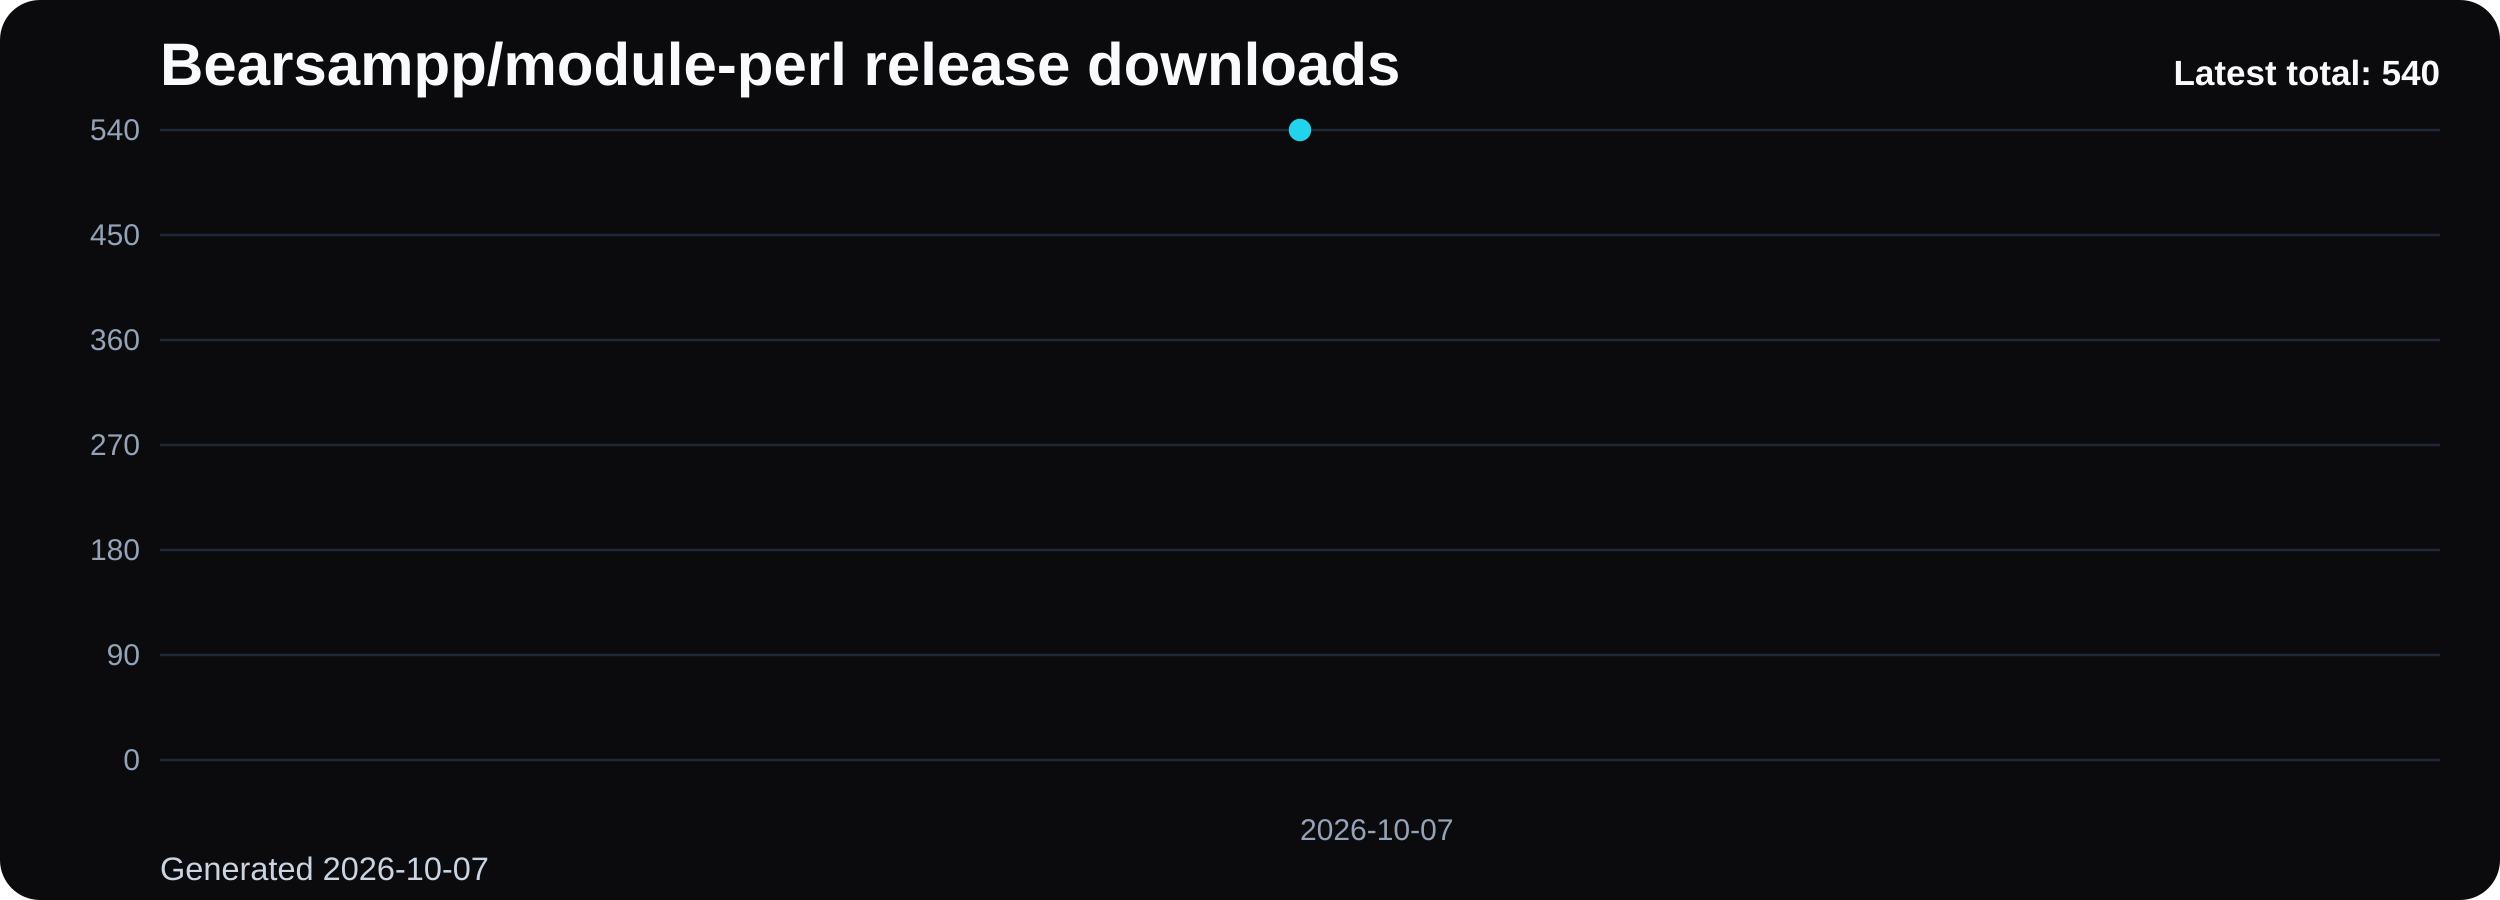
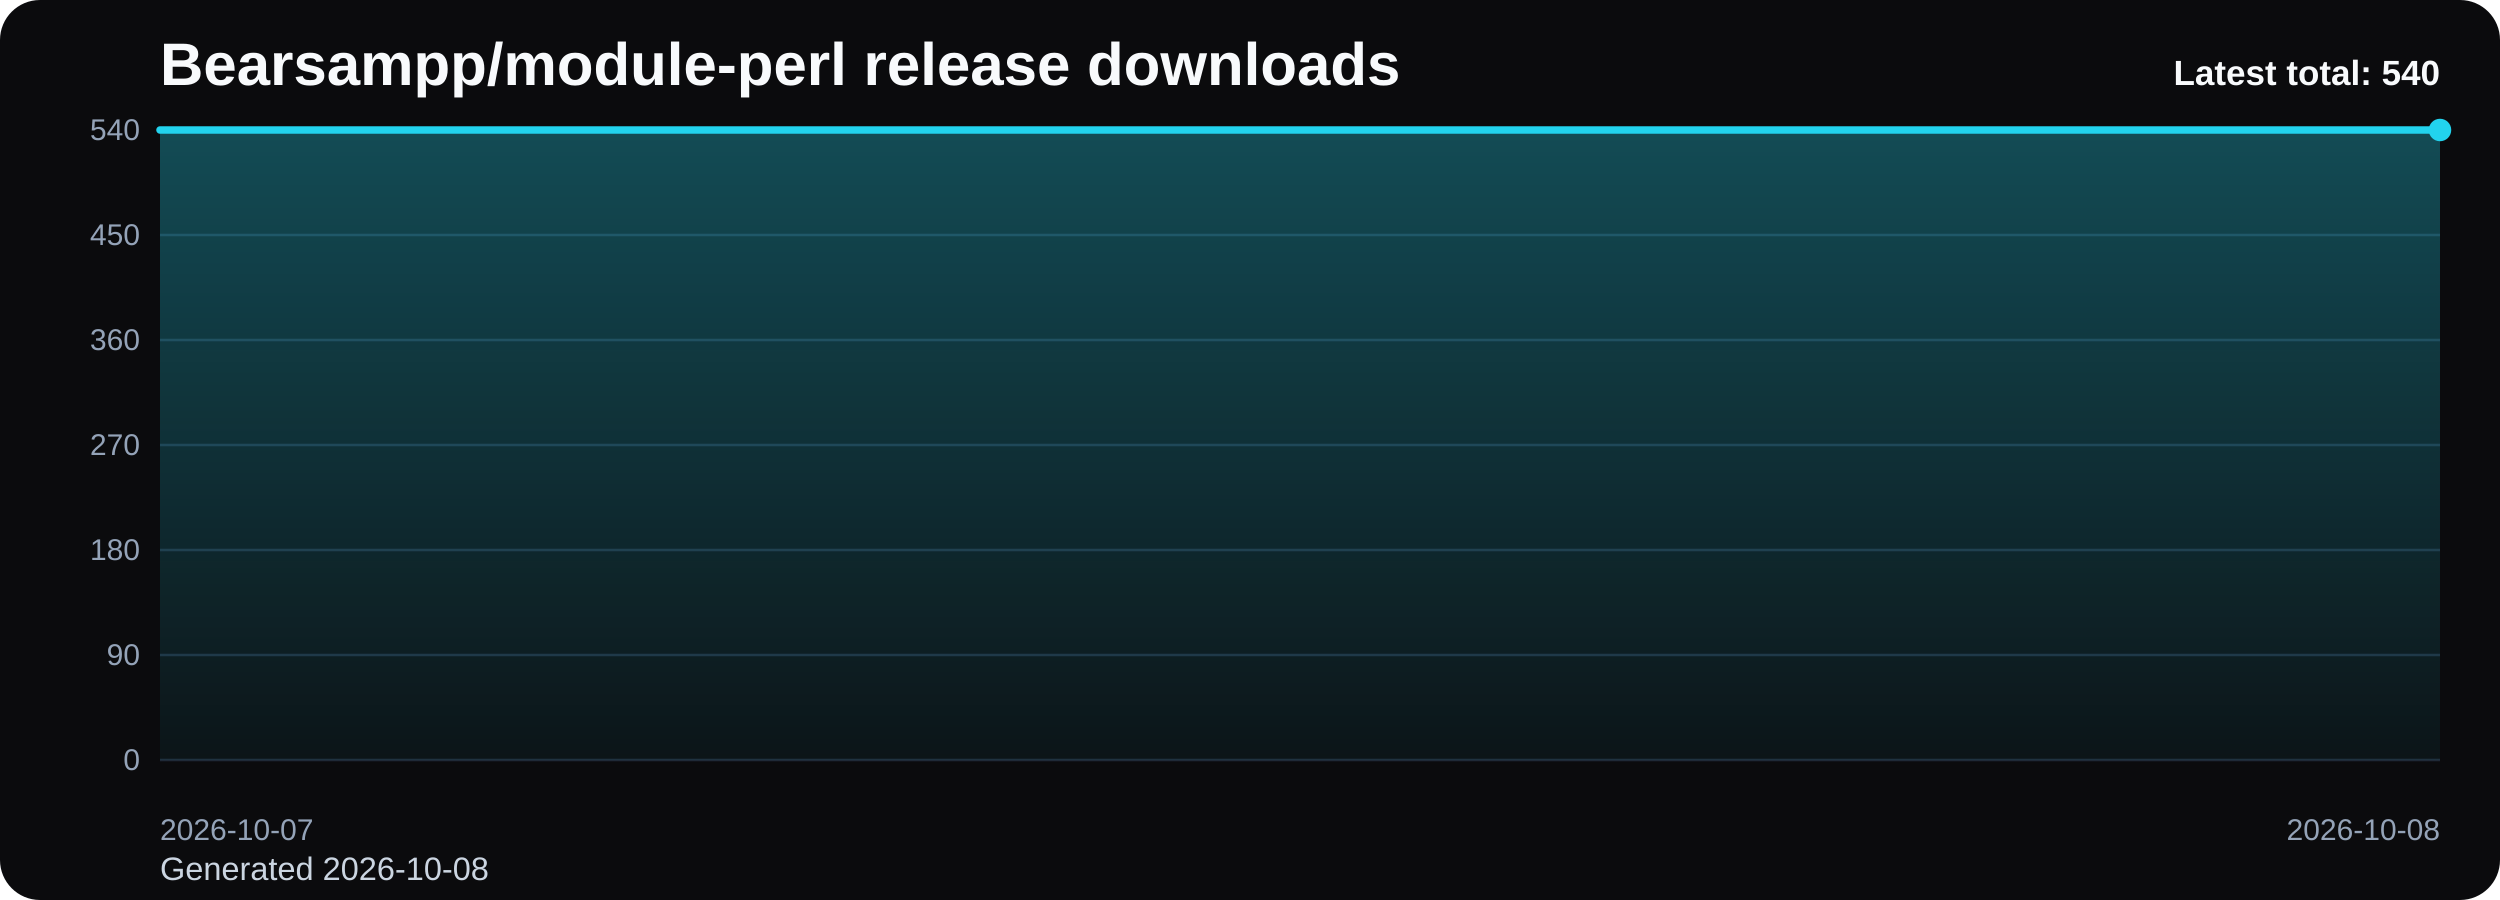
<svg xmlns="http://www.w3.org/2000/svg" viewBox="0 0 1000 360" role="img" aria-label="Bearsampp/module-perl release downloads chart">
  <defs>
    <linearGradient id="fill-total-trend-black" x1="0" y1="0" x2="0" y2="1">
      <stop offset="0%" stop-color="#22d3ee" stop-opacity="0.32" />
      <stop offset="100%" stop-color="#22d3ee" stop-opacity="0.05" />
    </linearGradient>
    <style>
      .bg { fill: #0b0b0d; }
      .title { font: 700 24px Arial, sans-serif; fill: #f8fafc; }
      .sub { font: 400 13px Arial, sans-serif; fill: #cbd5e1; }
      .grid { stroke: #1f2937; stroke-width: 1; }
      .axis { font: 400 12px Arial, sans-serif; fill: #94a3b8; }
      .line { fill: none; stroke: #22d3ee; stroke-width: 3; stroke-linecap: round; stroke-linejoin: round; }
      .dot { fill: #22d3ee; }
      .value { font: 600 11px Arial, sans-serif; fill: #cbd5e1; }
      .latest { font: 700 14px Arial, sans-serif; fill: #f8fafc; }
    </style>
  </defs>
  <rect class="bg" x="0" y="0" width="1000" height="360" rx="16" />
  <text class="title" x="64" y="34">Bearsampp/module-perl release downloads</text>
-   <text class="sub" x="64" y="352">Generated 2026-10-07</text>
+   <text class="sub" x="64" y="352">Generated 2026-10-08</text>
  <line x1="64" y1="52.00" x2="976" y2="52.00" class="grid" />
  <text x="56" y="56.00" text-anchor="end" class="axis">540</text>
  <line x1="64" y1="94.00" x2="976" y2="94.00" class="grid" />
  <text x="56" y="98.00" text-anchor="end" class="axis">450</text>
  <line x1="64" y1="136.00" x2="976" y2="136.00" class="grid" />
  <text x="56" y="140.00" text-anchor="end" class="axis">360</text>
  <line x1="64" y1="178.00" x2="976" y2="178.00" class="grid" />
  <text x="56" y="182.00" text-anchor="end" class="axis">270</text>
  <line x1="64" y1="220.00" x2="976" y2="220.00" class="grid" />
  <text x="56" y="224.00" text-anchor="end" class="axis">180</text>
  <line x1="64" y1="262.00" x2="976" y2="262.00" class="grid" />
  <text x="56" y="266.00" text-anchor="end" class="axis">90</text>
  <line x1="64" y1="304.00" x2="976" y2="304.00" class="grid" />
  <text x="56" y="308.00" text-anchor="end" class="axis">0</text>
-   <path d="M 520.00 304 L 520.00 52.00 L 520.00 304 Z" fill="url(#fill-total-trend-black)" />
-   <polyline class="line" points="520.00,52.00" />
-   <circle class="dot" cx="520.00" cy="52.00" r="4.5" />
-   <text class="axis" x="520.00" y="336" text-anchor="start">2026-10-07</text>
+   <path d="M 64.00 304 L 64.00 52.00 L 976.00 52.00 L 976.00 304 Z" fill="url(#fill-total-trend-black)" />
+   <polyline class="line" points="64.00,52.00 976.00,52.00" />
+   <circle class="dot" cx="976.00" cy="52.00" r="4.5" />
+   <text class="axis" x="64.00" y="336" text-anchor="start">2026-10-07</text>
+   <text class="axis" x="976.00" y="336" text-anchor="end">2026-10-08</text>
  <text class="latest" x="976" y="34" text-anchor="end">Latest total: 540</text>
</svg>
